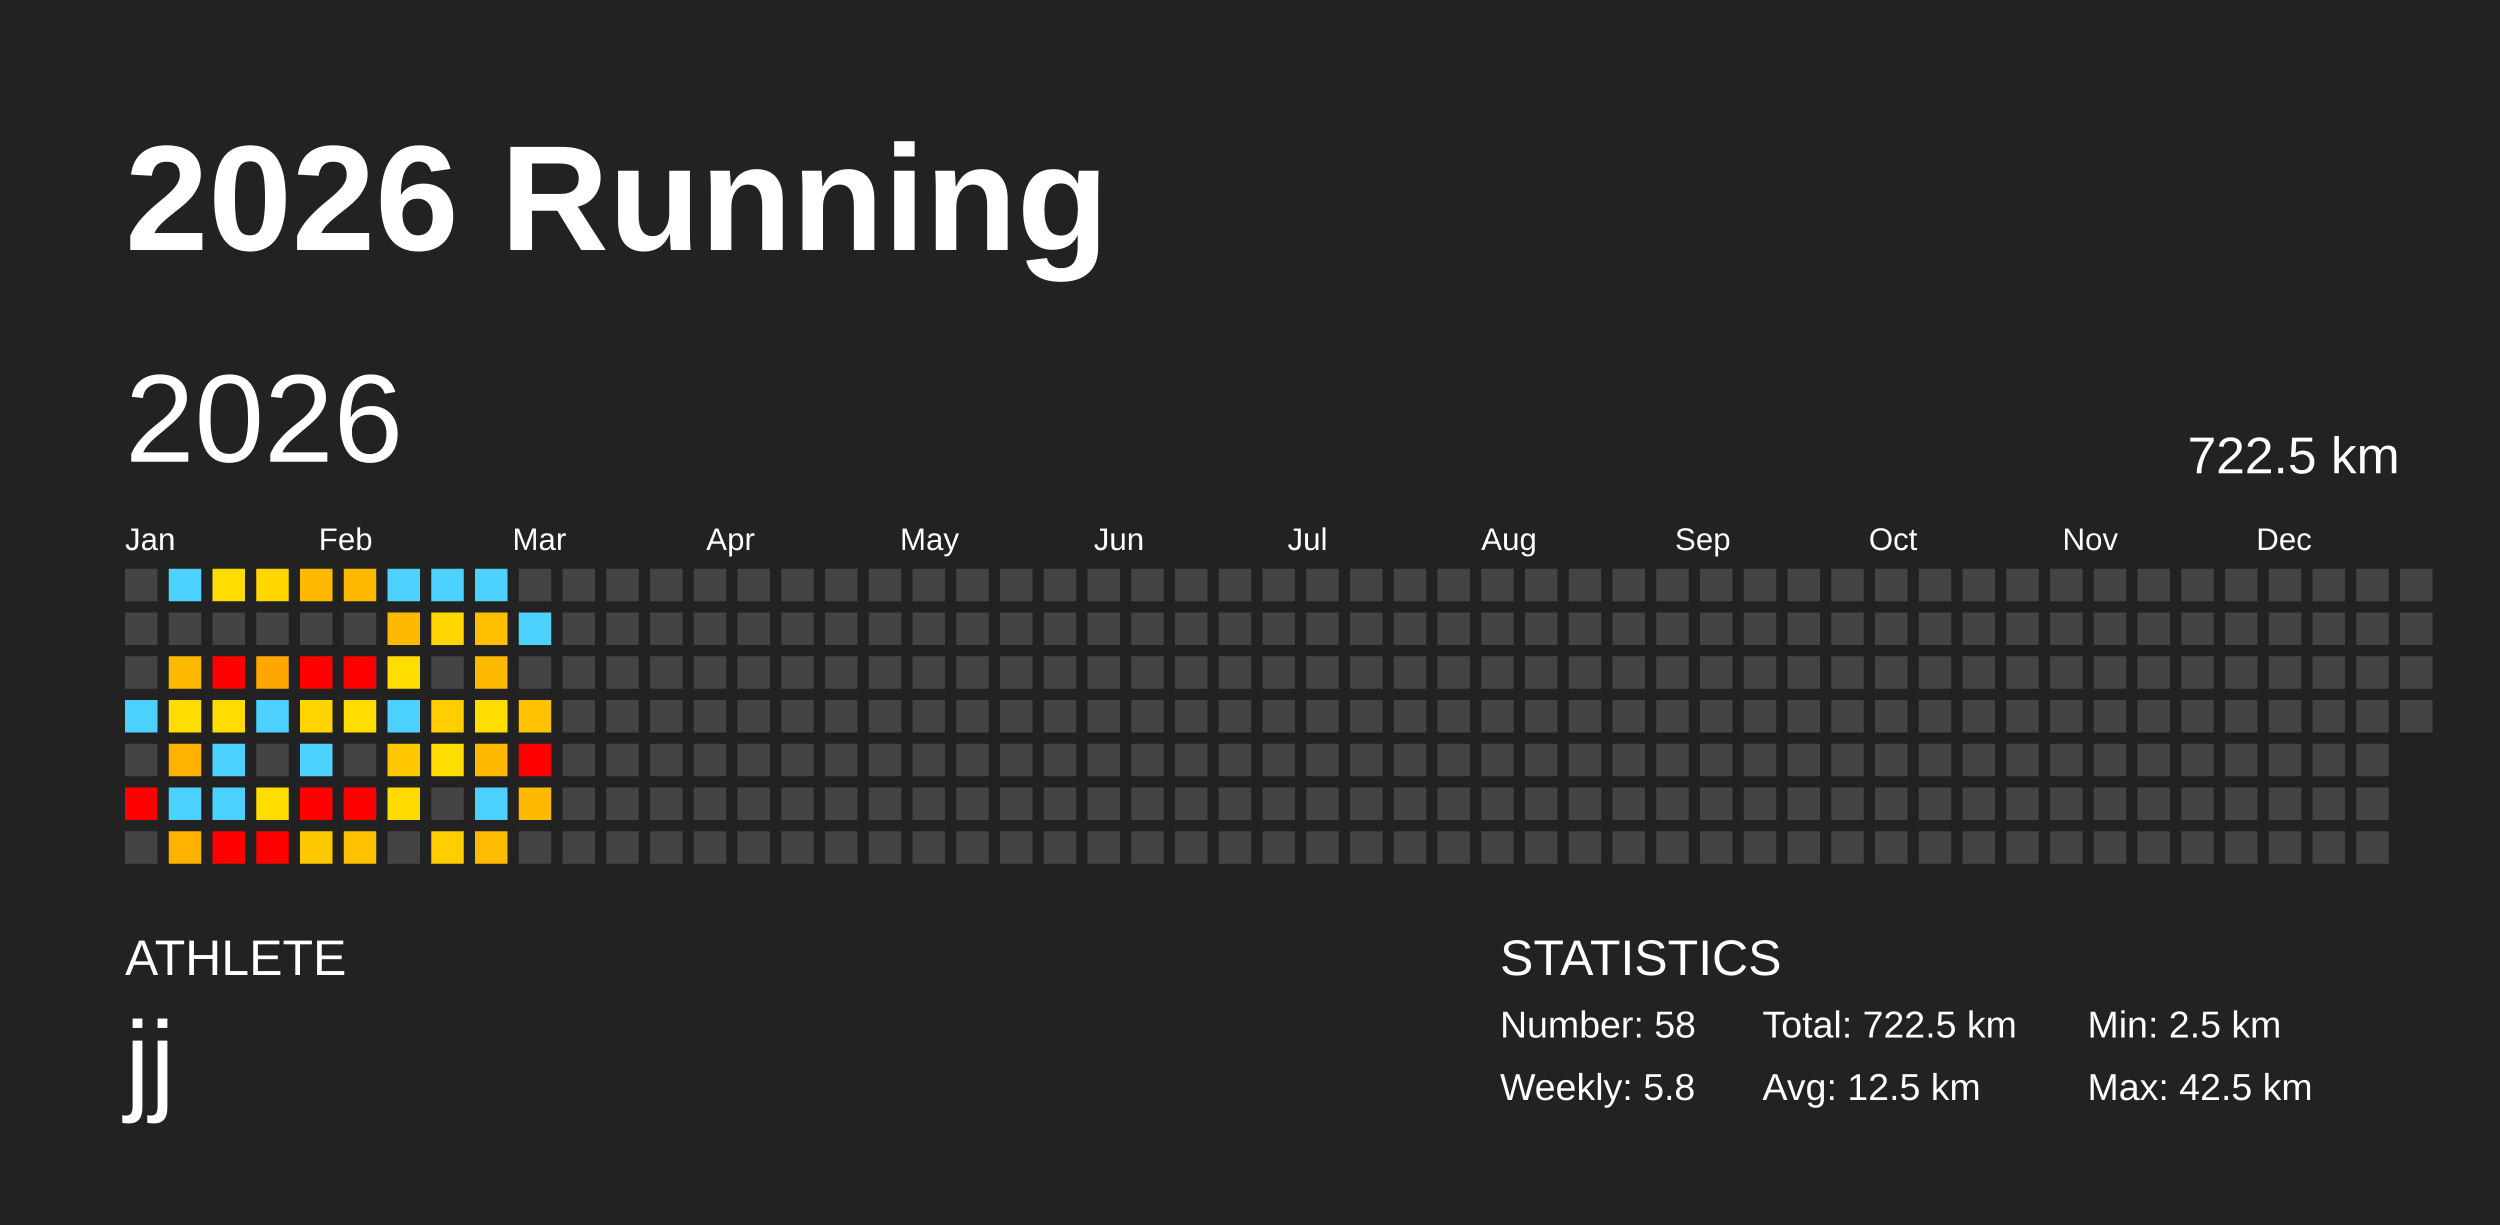
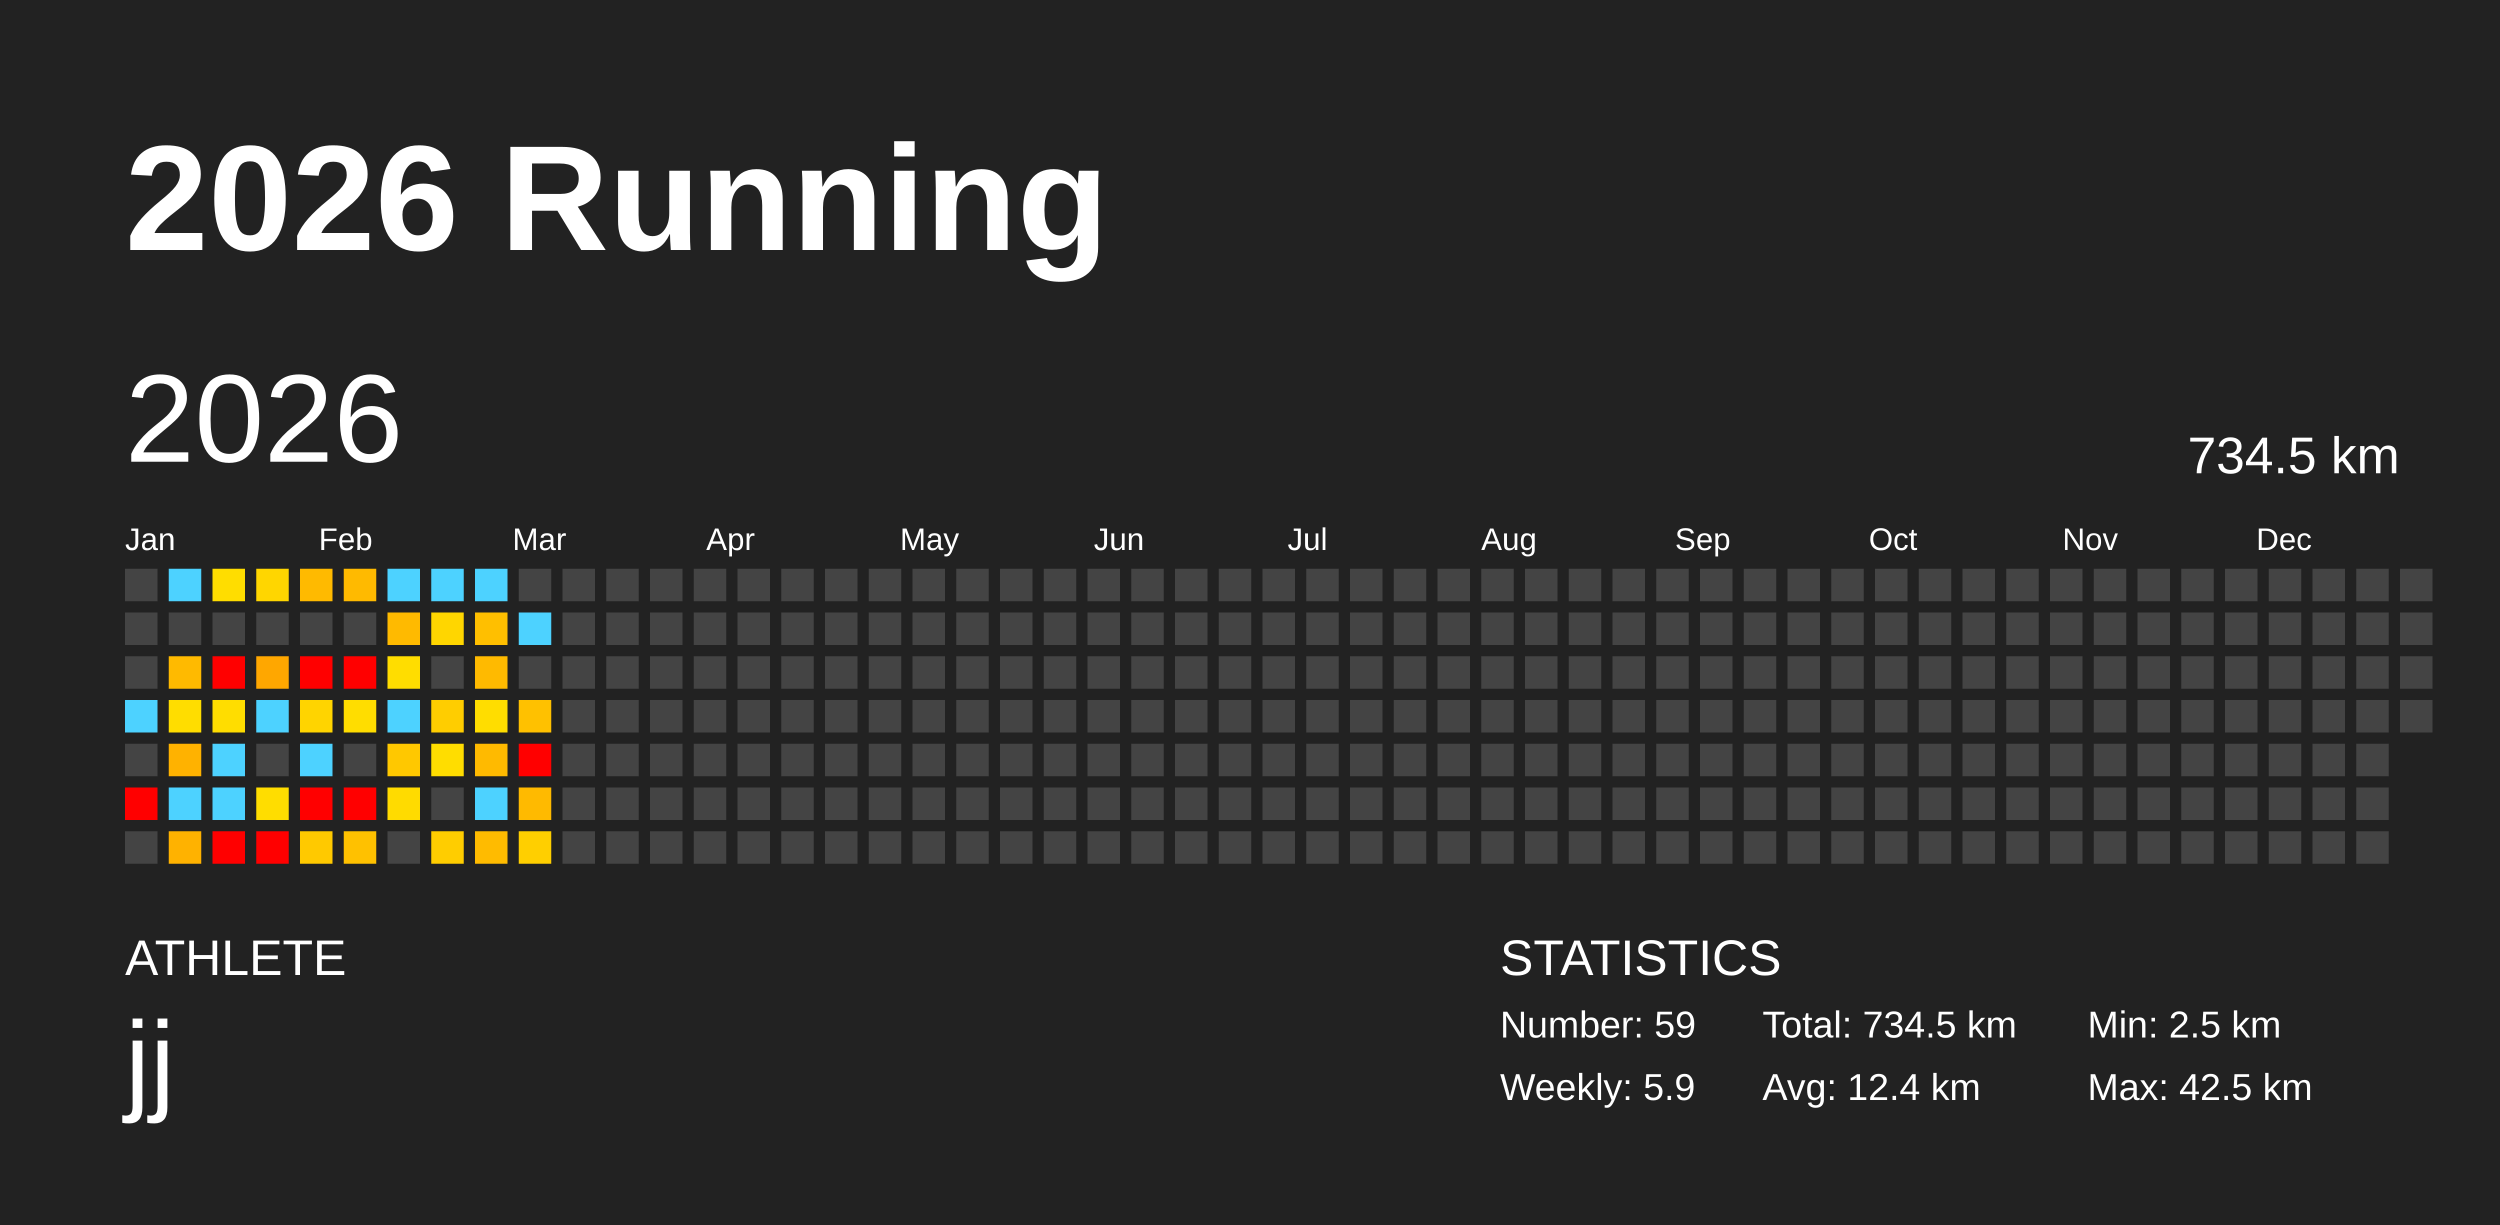
<svg xmlns="http://www.w3.org/2000/svg" baseProfile="full" height="98mm" version="1.1" viewBox="0,0,200,98" width="200mm">
  <defs />
  <rect fill="#222222" height="98" width="200" x="0" y="0" />
  <text fill="#FFFFFF" style="font-size:12px; font-family:Arial; font-weight:bold;" x="10" y="20">2026 Running</text>
  <text fill="#FFFFFF" style="font-size:4px; font-family:Arial" x="10" y="78">ATHLETE</text>
  <text fill="#FFFFFF" style="font-size:9px; font-family:Arial" x="10" y="88">jj</text>
  <text fill="#FFFFFF" style="font-size:4px; font-family:Arial" x="120" y="78">STATISTICS</text>
-   <text fill="#FFFFFF" style="font-size:3px; font-family:Arial" x="120" y="83">Number: 58</text>
-   <text fill="#FFFFFF" style="font-size:3px; font-family:Arial" x="120" y="88">Weekly: 5.8</text>
-   <text fill="#FFFFFF" style="font-size:3px; font-family:Arial" x="141" y="83">Total: 722.5 km</text>
-   <text fill="#FFFFFF" style="font-size:3px; font-family:Arial" x="141" y="88">Avg: 12.5 km</text>
+   <text fill="#FFFFFF" style="font-size:3px; font-family:Arial" x="120" y="83">Number: 59</text>
+   <text fill="#FFFFFF" style="font-size:3px; font-family:Arial" x="120" y="88">Weekly: 5.9</text>
+   <text fill="#FFFFFF" style="font-size:3px; font-family:Arial" x="141" y="83">Total: 734.5 km</text>
+   <text fill="#FFFFFF" style="font-size:3px; font-family:Arial" x="141" y="88">Avg: 12.4 km</text>
  <text fill="#FFFFFF" style="font-size:3px; font-family:Arial" x="167" y="83">Min: 2.5 km</text>
  <text fill="#FFFFFF" style="font-size:3px; font-family:Arial" x="167" y="88">Max: 42.5 km</text>
  <text dominant-baseline="hanging" fill="#FFFFFF" style="font-size:10.0px; font-family:Arial;" x="10" y="30">2026</text>
-   <text dominant-baseline="hanging" fill="#FFFFFF" style="font-size:4.125px; font-family:Arial;" x="175" y="35">722.5 km</text>
+   <text dominant-baseline="hanging" fill="#FFFFFF" style="font-size:4.125px; font-family:Arial;" x="175" y="35">734.5 km</text>
  <text fill="#FFFFFF" style="font-size:2.5px; font-family:Arial" x="10.0" y="44">Jan</text>
  <text fill="#FFFFFF" style="font-size:2.5px; font-family:Arial" x="25.5" y="44">Feb</text>
  <text fill="#FFFFFF" style="font-size:2.5px; font-family:Arial" x="41.0" y="44">Mar</text>
  <text fill="#FFFFFF" style="font-size:2.5px; font-family:Arial" x="56.5" y="44">Apr</text>
  <text fill="#FFFFFF" style="font-size:2.5px; font-family:Arial" x="72.0" y="44">May</text>
  <text fill="#FFFFFF" style="font-size:2.5px; font-family:Arial" x="87.5" y="44">Jun</text>
  <text fill="#FFFFFF" style="font-size:2.5px; font-family:Arial" x="103.0" y="44">Jul</text>
  <text fill="#FFFFFF" style="font-size:2.5px; font-family:Arial" x="118.5" y="44">Aug</text>
  <text fill="#FFFFFF" style="font-size:2.5px; font-family:Arial" x="134.0" y="44">Sep</text>
  <text fill="#FFFFFF" style="font-size:2.5px; font-family:Arial" x="149.5" y="44">Oct</text>
  <text fill="#FFFFFF" style="font-size:2.5px; font-family:Arial" x="165.0" y="44">Nov</text>
  <text fill="#FFFFFF" style="font-size:2.5px; font-family:Arial" x="180.5" y="44">Dec</text>
  <rect fill="#444444" height="2.6" width="2.6" x="10.0" y="45.5" />
  <rect fill="#444444" height="2.6" width="2.6" x="10.0" y="49.0" />
  <rect fill="#444444" height="2.6" width="2.6" x="10.0" y="52.5" />
  <rect fill="#4dd2ff" height="2.6" width="2.6" x="10.0" y="56.0" />
  <rect fill="#444444" height="2.6" width="2.6" x="10.0" y="59.5" />
  <rect fill="red" height="2.6" width="2.6" x="10.0" y="63.0" />
  <rect fill="#444444" height="2.6" width="2.6" x="10.0" y="66.5" />
  <rect fill="#4dd2ff" height="2.6" width="2.6" x="13.5" y="45.5" />
  <rect fill="#444444" height="2.6" width="2.6" x="13.5" y="49.0" />
  <rect fill="#ffba00" height="2.6" width="2.6" x="13.5" y="52.5" />
  <rect fill="#ffdd00" height="2.6" width="2.6" x="13.5" y="56.0" />
  <rect fill="#ffb200" height="2.6" width="2.6" x="13.5" y="59.5" />
  <rect fill="#4dd2ff" height="2.6" width="2.6" x="13.5" y="63.0" />
  <rect fill="#ffb200" height="2.6" width="2.6" x="13.5" y="66.5" />
  <rect fill="#ffdd00" height="2.6" width="2.6" x="17.0" y="45.5" />
  <rect fill="#444444" height="2.6" width="2.6" x="17.0" y="49.0" />
  <rect fill="red" height="2.6" width="2.6" x="17.0" y="52.5" />
  <rect fill="#ffdd00" height="2.6" width="2.6" x="17.0" y="56.0" />
  <rect fill="#4dd2ff" height="2.6" width="2.6" x="17.0" y="59.5" />
  <rect fill="#4dd2ff" height="2.6" width="2.6" x="17.0" y="63.0" />
  <rect fill="red" height="2.6" width="2.6" x="17.0" y="66.5" />
  <rect fill="#ffd600" height="2.6" width="2.6" x="20.5" y="45.5" />
  <rect fill="#444444" height="2.6" width="2.6" x="20.5" y="49.0" />
  <rect fill="#ffa700" height="2.6" width="2.6" x="20.5" y="52.5" />
  <rect fill="#4dd2ff" height="2.6" width="2.6" x="20.5" y="56.0" />
  <rect fill="#444444" height="2.6" width="2.6" x="20.5" y="59.5" />
  <rect fill="#ffdd00" height="2.6" width="2.6" x="20.5" y="63.0" />
  <rect fill="red" height="2.6" width="2.6" x="20.5" y="66.5" />
  <rect fill="#ffba00" height="2.6" width="2.6" x="24.0" y="45.5" />
  <rect fill="#444444" height="2.6" width="2.6" x="24.0" y="49.0" />
  <rect fill="red" height="2.6" width="2.6" x="24.0" y="52.5" />
  <rect fill="#ffd400" height="2.6" width="2.6" x="24.0" y="56.0" />
  <rect fill="#4dd2ff" height="2.6" width="2.6" x="24.0" y="59.5" />
  <rect fill="red" height="2.6" width="2.6" x="24.0" y="63.0" />
  <rect fill="#ffc900" height="2.6" width="2.6" x="24.0" y="66.5" />
  <rect fill="#ffba00" height="2.6" width="2.6" x="27.5" y="45.5" />
  <rect fill="#444444" height="2.6" width="2.6" x="27.5" y="49.0" />
  <rect fill="red" height="2.6" width="2.6" x="27.5" y="52.5" />
  <rect fill="#ffdd00" height="2.6" width="2.6" x="27.5" y="56.0" />
  <rect fill="#444444" height="2.6" width="2.6" x="27.5" y="59.5" />
  <rect fill="red" height="2.6" width="2.6" x="27.5" y="63.0" />
  <rect fill="#ffc100" height="2.6" width="2.6" x="27.5" y="66.5" />
  <rect fill="#4dd2ff" height="2.6" width="2.6" x="31.0" y="45.5" />
  <rect fill="#ffba00" height="2.6" width="2.6" x="31.0" y="49.0" />
  <rect fill="#ffdd00" height="2.6" width="2.6" x="31.0" y="52.5" />
  <rect fill="#4dd2ff" height="2.6" width="2.6" x="31.0" y="56.0" />
  <rect fill="#ffc800" height="2.6" width="2.6" x="31.0" y="59.5" />
  <rect fill="#ffdb00" height="2.6" width="2.6" x="31.0" y="63.0" />
  <rect fill="#444444" height="2.6" width="2.6" x="31.0" y="66.5" />
  <rect fill="#4dd2ff" height="2.6" width="2.6" x="34.5" y="45.5" />
  <rect fill="#ffd600" height="2.6" width="2.6" x="34.5" y="49.0" />
  <rect fill="#444444" height="2.6" width="2.6" x="34.5" y="52.5" />
  <rect fill="#ffcd00" height="2.6" width="2.6" x="34.5" y="56.0" />
  <rect fill="#ffdd00" height="2.6" width="2.6" x="34.5" y="59.5" />
  <rect fill="#444444" height="2.6" width="2.6" x="34.5" y="63.0" />
  <rect fill="#ffcd00" height="2.6" width="2.6" x="34.5" y="66.5" />
  <rect fill="#4dd2ff" height="2.6" width="2.6" x="38.0" y="45.5" />
  <rect fill="#ffbf00" height="2.6" width="2.6" x="38.0" y="49.0" />
  <rect fill="#ffba00" height="2.6" width="2.6" x="38.0" y="52.5" />
  <rect fill="#ffdd00" height="2.6" width="2.6" x="38.0" y="56.0" />
  <rect fill="#ffba00" height="2.6" width="2.6" x="38.0" y="59.5" />
  <rect fill="#4dd2ff" height="2.6" width="2.6" x="38.0" y="63.0" />
  <rect fill="#ffbb00" height="2.6" width="2.6" x="38.0" y="66.5" />
  <rect fill="#444444" height="2.6" width="2.6" x="41.5" y="45.5" />
  <rect fill="#4dd2ff" height="2.6" width="2.6" x="41.5" y="49.0" />
  <rect fill="#444444" height="2.6" width="2.6" x="41.5" y="52.5" />
  <rect fill="#ffc100" height="2.6" width="2.6" x="41.5" y="56.0" />
  <rect fill="red" height="2.6" width="2.6" x="41.5" y="59.5" />
  <rect fill="#ffba00" height="2.6" width="2.6" x="41.5" y="63.0" />
-   <rect fill="#444444" height="2.6" width="2.6" x="41.5" y="66.5" />
+   <rect fill="#ffcf00" height="2.6" width="2.6" x="41.5" y="66.5" />
  <rect fill="#444444" height="2.6" width="2.6" x="45.0" y="45.5" />
  <rect fill="#444444" height="2.6" width="2.6" x="45.0" y="49.0" />
  <rect fill="#444444" height="2.6" width="2.6" x="45.0" y="52.5" />
  <rect fill="#444444" height="2.6" width="2.6" x="45.0" y="56.0" />
  <rect fill="#444444" height="2.6" width="2.6" x="45.0" y="59.5" />
  <rect fill="#444444" height="2.6" width="2.6" x="45.0" y="63.0" />
  <rect fill="#444444" height="2.6" width="2.6" x="45.0" y="66.5" />
  <rect fill="#444444" height="2.6" width="2.6" x="48.5" y="45.5" />
  <rect fill="#444444" height="2.6" width="2.6" x="48.5" y="49.0" />
  <rect fill="#444444" height="2.6" width="2.6" x="48.5" y="52.5" />
  <rect fill="#444444" height="2.6" width="2.6" x="48.5" y="56.0" />
  <rect fill="#444444" height="2.6" width="2.6" x="48.5" y="59.5" />
  <rect fill="#444444" height="2.6" width="2.6" x="48.5" y="63.0" />
  <rect fill="#444444" height="2.6" width="2.6" x="48.5" y="66.5" />
  <rect fill="#444444" height="2.6" width="2.6" x="52.0" y="45.5" />
  <rect fill="#444444" height="2.6" width="2.6" x="52.0" y="49.0" />
  <rect fill="#444444" height="2.6" width="2.6" x="52.0" y="52.5" />
  <rect fill="#444444" height="2.6" width="2.6" x="52.0" y="56.0" />
  <rect fill="#444444" height="2.6" width="2.6" x="52.0" y="59.5" />
  <rect fill="#444444" height="2.6" width="2.6" x="52.0" y="63.0" />
  <rect fill="#444444" height="2.6" width="2.6" x="52.0" y="66.5" />
  <rect fill="#444444" height="2.6" width="2.6" x="55.5" y="45.5" />
  <rect fill="#444444" height="2.6" width="2.6" x="55.5" y="49.0" />
  <rect fill="#444444" height="2.6" width="2.6" x="55.5" y="52.5" />
  <rect fill="#444444" height="2.6" width="2.6" x="55.5" y="56.0" />
  <rect fill="#444444" height="2.6" width="2.6" x="55.5" y="59.5" />
  <rect fill="#444444" height="2.6" width="2.6" x="55.5" y="63.0" />
  <rect fill="#444444" height="2.6" width="2.6" x="55.5" y="66.5" />
  <rect fill="#444444" height="2.6" width="2.6" x="59.0" y="45.5" />
  <rect fill="#444444" height="2.6" width="2.6" x="59.0" y="49.0" />
  <rect fill="#444444" height="2.6" width="2.6" x="59.0" y="52.5" />
  <rect fill="#444444" height="2.6" width="2.6" x="59.0" y="56.0" />
  <rect fill="#444444" height="2.6" width="2.6" x="59.0" y="59.5" />
  <rect fill="#444444" height="2.6" width="2.6" x="59.0" y="63.0" />
  <rect fill="#444444" height="2.6" width="2.6" x="59.0" y="66.5" />
  <rect fill="#444444" height="2.6" width="2.6" x="62.5" y="45.5" />
  <rect fill="#444444" height="2.6" width="2.6" x="62.5" y="49.0" />
  <rect fill="#444444" height="2.6" width="2.6" x="62.5" y="52.5" />
  <rect fill="#444444" height="2.6" width="2.6" x="62.5" y="56.0" />
  <rect fill="#444444" height="2.6" width="2.6" x="62.5" y="59.5" />
  <rect fill="#444444" height="2.6" width="2.6" x="62.5" y="63.0" />
  <rect fill="#444444" height="2.6" width="2.6" x="62.5" y="66.5" />
  <rect fill="#444444" height="2.6" width="2.6" x="66.0" y="45.5" />
  <rect fill="#444444" height="2.6" width="2.6" x="66.0" y="49.0" />
  <rect fill="#444444" height="2.6" width="2.6" x="66.0" y="52.5" />
  <rect fill="#444444" height="2.6" width="2.6" x="66.0" y="56.0" />
  <rect fill="#444444" height="2.6" width="2.6" x="66.0" y="59.5" />
  <rect fill="#444444" height="2.6" width="2.6" x="66.0" y="63.0" />
  <rect fill="#444444" height="2.6" width="2.6" x="66.0" y="66.5" />
  <rect fill="#444444" height="2.6" width="2.6" x="69.5" y="45.5" />
  <rect fill="#444444" height="2.6" width="2.6" x="69.5" y="49.0" />
  <rect fill="#444444" height="2.6" width="2.6" x="69.5" y="52.5" />
  <rect fill="#444444" height="2.6" width="2.6" x="69.5" y="56.0" />
  <rect fill="#444444" height="2.6" width="2.6" x="69.5" y="59.5" />
  <rect fill="#444444" height="2.6" width="2.6" x="69.5" y="63.0" />
  <rect fill="#444444" height="2.6" width="2.6" x="69.5" y="66.5" />
  <rect fill="#444444" height="2.6" width="2.6" x="73.0" y="45.5" />
  <rect fill="#444444" height="2.6" width="2.6" x="73.0" y="49.0" />
  <rect fill="#444444" height="2.6" width="2.6" x="73.0" y="52.5" />
  <rect fill="#444444" height="2.6" width="2.6" x="73.0" y="56.0" />
  <rect fill="#444444" height="2.6" width="2.6" x="73.0" y="59.5" />
  <rect fill="#444444" height="2.6" width="2.6" x="73.0" y="63.0" />
  <rect fill="#444444" height="2.6" width="2.6" x="73.0" y="66.5" />
  <rect fill="#444444" height="2.6" width="2.6" x="76.5" y="45.5" />
  <rect fill="#444444" height="2.6" width="2.6" x="76.5" y="49.0" />
  <rect fill="#444444" height="2.6" width="2.6" x="76.5" y="52.5" />
  <rect fill="#444444" height="2.6" width="2.6" x="76.5" y="56.0" />
  <rect fill="#444444" height="2.6" width="2.6" x="76.5" y="59.5" />
  <rect fill="#444444" height="2.6" width="2.6" x="76.5" y="63.0" />
  <rect fill="#444444" height="2.6" width="2.6" x="76.5" y="66.5" />
  <rect fill="#444444" height="2.6" width="2.6" x="80.0" y="45.5" />
  <rect fill="#444444" height="2.6" width="2.6" x="80.0" y="49.0" />
  <rect fill="#444444" height="2.6" width="2.6" x="80.0" y="52.5" />
  <rect fill="#444444" height="2.6" width="2.6" x="80.0" y="56.0" />
  <rect fill="#444444" height="2.6" width="2.6" x="80.0" y="59.5" />
  <rect fill="#444444" height="2.6" width="2.6" x="80.0" y="63.0" />
  <rect fill="#444444" height="2.6" width="2.6" x="80.0" y="66.5" />
  <rect fill="#444444" height="2.6" width="2.6" x="83.5" y="45.5" />
  <rect fill="#444444" height="2.6" width="2.6" x="83.5" y="49.0" />
  <rect fill="#444444" height="2.6" width="2.6" x="83.5" y="52.5" />
  <rect fill="#444444" height="2.6" width="2.6" x="83.5" y="56.0" />
  <rect fill="#444444" height="2.6" width="2.6" x="83.5" y="59.5" />
  <rect fill="#444444" height="2.6" width="2.6" x="83.5" y="63.0" />
  <rect fill="#444444" height="2.6" width="2.6" x="83.5" y="66.5" />
  <rect fill="#444444" height="2.6" width="2.6" x="87.0" y="45.5" />
  <rect fill="#444444" height="2.6" width="2.6" x="87.0" y="49.0" />
  <rect fill="#444444" height="2.6" width="2.6" x="87.0" y="52.5" />
  <rect fill="#444444" height="2.6" width="2.6" x="87.0" y="56.0" />
  <rect fill="#444444" height="2.6" width="2.6" x="87.0" y="59.5" />
  <rect fill="#444444" height="2.6" width="2.6" x="87.0" y="63.0" />
  <rect fill="#444444" height="2.6" width="2.6" x="87.0" y="66.5" />
  <rect fill="#444444" height="2.6" width="2.6" x="90.5" y="45.5" />
  <rect fill="#444444" height="2.6" width="2.6" x="90.5" y="49.0" />
  <rect fill="#444444" height="2.6" width="2.6" x="90.5" y="52.5" />
  <rect fill="#444444" height="2.6" width="2.6" x="90.5" y="56.0" />
  <rect fill="#444444" height="2.6" width="2.6" x="90.5" y="59.5" />
  <rect fill="#444444" height="2.6" width="2.6" x="90.5" y="63.0" />
  <rect fill="#444444" height="2.6" width="2.6" x="90.5" y="66.5" />
  <rect fill="#444444" height="2.6" width="2.6" x="94.0" y="45.5" />
  <rect fill="#444444" height="2.6" width="2.6" x="94.0" y="49.0" />
  <rect fill="#444444" height="2.6" width="2.6" x="94.0" y="52.5" />
  <rect fill="#444444" height="2.6" width="2.6" x="94.0" y="56.0" />
  <rect fill="#444444" height="2.6" width="2.6" x="94.0" y="59.5" />
  <rect fill="#444444" height="2.6" width="2.6" x="94.0" y="63.0" />
  <rect fill="#444444" height="2.6" width="2.6" x="94.0" y="66.5" />
  <rect fill="#444444" height="2.6" width="2.6" x="97.5" y="45.5" />
  <rect fill="#444444" height="2.6" width="2.6" x="97.5" y="49.0" />
  <rect fill="#444444" height="2.6" width="2.6" x="97.5" y="52.5" />
  <rect fill="#444444" height="2.6" width="2.6" x="97.5" y="56.0" />
  <rect fill="#444444" height="2.6" width="2.6" x="97.5" y="59.5" />
  <rect fill="#444444" height="2.6" width="2.6" x="97.5" y="63.0" />
  <rect fill="#444444" height="2.6" width="2.6" x="97.5" y="66.5" />
  <rect fill="#444444" height="2.6" width="2.6" x="101.0" y="45.5" />
  <rect fill="#444444" height="2.6" width="2.6" x="101.0" y="49.0" />
  <rect fill="#444444" height="2.6" width="2.6" x="101.0" y="52.5" />
  <rect fill="#444444" height="2.6" width="2.6" x="101.0" y="56.0" />
  <rect fill="#444444" height="2.6" width="2.6" x="101.0" y="59.5" />
  <rect fill="#444444" height="2.6" width="2.6" x="101.0" y="63.0" />
  <rect fill="#444444" height="2.6" width="2.6" x="101.0" y="66.5" />
  <rect fill="#444444" height="2.6" width="2.6" x="104.5" y="45.5" />
  <rect fill="#444444" height="2.6" width="2.6" x="104.5" y="49.0" />
  <rect fill="#444444" height="2.6" width="2.6" x="104.5" y="52.5" />
  <rect fill="#444444" height="2.6" width="2.6" x="104.5" y="56.0" />
  <rect fill="#444444" height="2.6" width="2.6" x="104.5" y="59.5" />
  <rect fill="#444444" height="2.6" width="2.6" x="104.5" y="63.0" />
  <rect fill="#444444" height="2.6" width="2.6" x="104.5" y="66.5" />
  <rect fill="#444444" height="2.6" width="2.6" x="108.0" y="45.5" />
  <rect fill="#444444" height="2.6" width="2.6" x="108.0" y="49.0" />
  <rect fill="#444444" height="2.6" width="2.6" x="108.0" y="52.5" />
  <rect fill="#444444" height="2.6" width="2.6" x="108.0" y="56.0" />
  <rect fill="#444444" height="2.6" width="2.6" x="108.0" y="59.5" />
  <rect fill="#444444" height="2.6" width="2.6" x="108.0" y="63.0" />
  <rect fill="#444444" height="2.6" width="2.6" x="108.0" y="66.5" />
  <rect fill="#444444" height="2.6" width="2.6" x="111.5" y="45.5" />
  <rect fill="#444444" height="2.6" width="2.6" x="111.5" y="49.0" />
  <rect fill="#444444" height="2.6" width="2.6" x="111.5" y="52.5" />
  <rect fill="#444444" height="2.6" width="2.6" x="111.5" y="56.0" />
  <rect fill="#444444" height="2.6" width="2.6" x="111.5" y="59.5" />
  <rect fill="#444444" height="2.6" width="2.6" x="111.5" y="63.0" />
  <rect fill="#444444" height="2.6" width="2.6" x="111.5" y="66.5" />
  <rect fill="#444444" height="2.6" width="2.6" x="115.0" y="45.5" />
  <rect fill="#444444" height="2.6" width="2.6" x="115.0" y="49.0" />
  <rect fill="#444444" height="2.6" width="2.6" x="115.0" y="52.5" />
  <rect fill="#444444" height="2.6" width="2.6" x="115.0" y="56.0" />
  <rect fill="#444444" height="2.6" width="2.6" x="115.0" y="59.5" />
  <rect fill="#444444" height="2.6" width="2.6" x="115.0" y="63.0" />
  <rect fill="#444444" height="2.6" width="2.6" x="115.0" y="66.5" />
  <rect fill="#444444" height="2.6" width="2.6" x="118.5" y="45.5" />
  <rect fill="#444444" height="2.6" width="2.6" x="118.5" y="49.0" />
  <rect fill="#444444" height="2.6" width="2.6" x="118.5" y="52.5" />
  <rect fill="#444444" height="2.6" width="2.6" x="118.5" y="56.0" />
  <rect fill="#444444" height="2.6" width="2.6" x="118.5" y="59.5" />
  <rect fill="#444444" height="2.6" width="2.6" x="118.5" y="63.0" />
  <rect fill="#444444" height="2.6" width="2.6" x="118.5" y="66.5" />
  <rect fill="#444444" height="2.6" width="2.6" x="122.0" y="45.5" />
  <rect fill="#444444" height="2.6" width="2.6" x="122.0" y="49.0" />
  <rect fill="#444444" height="2.6" width="2.6" x="122.0" y="52.5" />
  <rect fill="#444444" height="2.6" width="2.6" x="122.0" y="56.0" />
  <rect fill="#444444" height="2.6" width="2.6" x="122.0" y="59.5" />
  <rect fill="#444444" height="2.6" width="2.6" x="122.0" y="63.0" />
  <rect fill="#444444" height="2.6" width="2.6" x="122.0" y="66.5" />
  <rect fill="#444444" height="2.6" width="2.6" x="125.5" y="45.5" />
  <rect fill="#444444" height="2.6" width="2.6" x="125.5" y="49.0" />
  <rect fill="#444444" height="2.6" width="2.6" x="125.5" y="52.5" />
  <rect fill="#444444" height="2.6" width="2.6" x="125.5" y="56.0" />
  <rect fill="#444444" height="2.6" width="2.6" x="125.5" y="59.5" />
  <rect fill="#444444" height="2.6" width="2.6" x="125.5" y="63.0" />
  <rect fill="#444444" height="2.6" width="2.6" x="125.5" y="66.5" />
  <rect fill="#444444" height="2.6" width="2.6" x="129.0" y="45.5" />
  <rect fill="#444444" height="2.6" width="2.6" x="129.0" y="49.0" />
  <rect fill="#444444" height="2.6" width="2.6" x="129.0" y="52.5" />
  <rect fill="#444444" height="2.6" width="2.6" x="129.0" y="56.0" />
  <rect fill="#444444" height="2.6" width="2.6" x="129.0" y="59.5" />
  <rect fill="#444444" height="2.6" width="2.6" x="129.0" y="63.0" />
  <rect fill="#444444" height="2.6" width="2.6" x="129.0" y="66.5" />
  <rect fill="#444444" height="2.6" width="2.6" x="132.5" y="45.5" />
  <rect fill="#444444" height="2.6" width="2.6" x="132.5" y="49.0" />
  <rect fill="#444444" height="2.6" width="2.6" x="132.5" y="52.5" />
  <rect fill="#444444" height="2.6" width="2.6" x="132.5" y="56.0" />
  <rect fill="#444444" height="2.6" width="2.6" x="132.5" y="59.5" />
  <rect fill="#444444" height="2.6" width="2.6" x="132.5" y="63.0" />
  <rect fill="#444444" height="2.6" width="2.6" x="132.5" y="66.5" />
  <rect fill="#444444" height="2.6" width="2.6" x="136.0" y="45.5" />
  <rect fill="#444444" height="2.6" width="2.6" x="136.0" y="49.0" />
  <rect fill="#444444" height="2.6" width="2.6" x="136.0" y="52.5" />
  <rect fill="#444444" height="2.6" width="2.6" x="136.0" y="56.0" />
  <rect fill="#444444" height="2.6" width="2.6" x="136.0" y="59.5" />
  <rect fill="#444444" height="2.6" width="2.6" x="136.0" y="63.0" />
  <rect fill="#444444" height="2.6" width="2.6" x="136.0" y="66.5" />
  <rect fill="#444444" height="2.6" width="2.6" x="139.5" y="45.5" />
  <rect fill="#444444" height="2.6" width="2.6" x="139.5" y="49.0" />
  <rect fill="#444444" height="2.6" width="2.6" x="139.5" y="52.5" />
  <rect fill="#444444" height="2.6" width="2.6" x="139.5" y="56.0" />
  <rect fill="#444444" height="2.6" width="2.6" x="139.5" y="59.5" />
  <rect fill="#444444" height="2.6" width="2.6" x="139.5" y="63.0" />
  <rect fill="#444444" height="2.6" width="2.6" x="139.5" y="66.5" />
  <rect fill="#444444" height="2.6" width="2.6" x="143.0" y="45.5" />
  <rect fill="#444444" height="2.6" width="2.6" x="143.0" y="49.0" />
  <rect fill="#444444" height="2.6" width="2.6" x="143.0" y="52.5" />
  <rect fill="#444444" height="2.6" width="2.6" x="143.0" y="56.0" />
  <rect fill="#444444" height="2.6" width="2.6" x="143.0" y="59.5" />
  <rect fill="#444444" height="2.6" width="2.6" x="143.0" y="63.0" />
  <rect fill="#444444" height="2.6" width="2.6" x="143.0" y="66.5" />
  <rect fill="#444444" height="2.6" width="2.6" x="146.5" y="45.5" />
  <rect fill="#444444" height="2.6" width="2.6" x="146.5" y="49.0" />
  <rect fill="#444444" height="2.6" width="2.6" x="146.5" y="52.5" />
  <rect fill="#444444" height="2.6" width="2.6" x="146.5" y="56.0" />
  <rect fill="#444444" height="2.6" width="2.6" x="146.5" y="59.5" />
  <rect fill="#444444" height="2.6" width="2.6" x="146.5" y="63.0" />
  <rect fill="#444444" height="2.6" width="2.6" x="146.5" y="66.5" />
  <rect fill="#444444" height="2.6" width="2.6" x="150.0" y="45.5" />
  <rect fill="#444444" height="2.6" width="2.6" x="150.0" y="49.0" />
  <rect fill="#444444" height="2.6" width="2.6" x="150.0" y="52.5" />
  <rect fill="#444444" height="2.6" width="2.6" x="150.0" y="56.0" />
  <rect fill="#444444" height="2.6" width="2.6" x="150.0" y="59.5" />
  <rect fill="#444444" height="2.6" width="2.6" x="150.0" y="63.0" />
  <rect fill="#444444" height="2.6" width="2.6" x="150.0" y="66.5" />
  <rect fill="#444444" height="2.6" width="2.6" x="153.5" y="45.5" />
  <rect fill="#444444" height="2.6" width="2.6" x="153.5" y="49.0" />
  <rect fill="#444444" height="2.6" width="2.6" x="153.5" y="52.5" />
  <rect fill="#444444" height="2.6" width="2.6" x="153.5" y="56.0" />
  <rect fill="#444444" height="2.6" width="2.6" x="153.5" y="59.5" />
  <rect fill="#444444" height="2.6" width="2.6" x="153.5" y="63.0" />
  <rect fill="#444444" height="2.6" width="2.6" x="153.5" y="66.5" />
  <rect fill="#444444" height="2.6" width="2.6" x="157.0" y="45.5" />
  <rect fill="#444444" height="2.6" width="2.6" x="157.0" y="49.0" />
  <rect fill="#444444" height="2.6" width="2.6" x="157.0" y="52.5" />
  <rect fill="#444444" height="2.6" width="2.6" x="157.0" y="56.0" />
  <rect fill="#444444" height="2.6" width="2.6" x="157.0" y="59.5" />
  <rect fill="#444444" height="2.6" width="2.6" x="157.0" y="63.0" />
  <rect fill="#444444" height="2.6" width="2.6" x="157.0" y="66.5" />
  <rect fill="#444444" height="2.6" width="2.6" x="160.5" y="45.5" />
  <rect fill="#444444" height="2.6" width="2.6" x="160.5" y="49.0" />
  <rect fill="#444444" height="2.6" width="2.6" x="160.5" y="52.5" />
  <rect fill="#444444" height="2.6" width="2.6" x="160.5" y="56.0" />
  <rect fill="#444444" height="2.6" width="2.6" x="160.5" y="59.5" />
  <rect fill="#444444" height="2.6" width="2.6" x="160.5" y="63.0" />
  <rect fill="#444444" height="2.6" width="2.6" x="160.5" y="66.5" />
  <rect fill="#444444" height="2.6" width="2.6" x="164.0" y="45.5" />
  <rect fill="#444444" height="2.6" width="2.6" x="164.0" y="49.0" />
  <rect fill="#444444" height="2.6" width="2.6" x="164.0" y="52.5" />
  <rect fill="#444444" height="2.6" width="2.6" x="164.0" y="56.0" />
  <rect fill="#444444" height="2.6" width="2.6" x="164.0" y="59.5" />
  <rect fill="#444444" height="2.6" width="2.6" x="164.0" y="63.0" />
  <rect fill="#444444" height="2.6" width="2.6" x="164.0" y="66.5" />
  <rect fill="#444444" height="2.6" width="2.6" x="167.5" y="45.5" />
  <rect fill="#444444" height="2.6" width="2.6" x="167.5" y="49.0" />
  <rect fill="#444444" height="2.6" width="2.6" x="167.5" y="52.5" />
  <rect fill="#444444" height="2.6" width="2.6" x="167.5" y="56.0" />
  <rect fill="#444444" height="2.6" width="2.6" x="167.5" y="59.5" />
  <rect fill="#444444" height="2.6" width="2.6" x="167.5" y="63.0" />
  <rect fill="#444444" height="2.6" width="2.6" x="167.5" y="66.5" />
  <rect fill="#444444" height="2.6" width="2.6" x="171.0" y="45.5" />
  <rect fill="#444444" height="2.6" width="2.6" x="171.0" y="49.0" />
  <rect fill="#444444" height="2.6" width="2.6" x="171.0" y="52.5" />
  <rect fill="#444444" height="2.6" width="2.6" x="171.0" y="56.0" />
  <rect fill="#444444" height="2.6" width="2.6" x="171.0" y="59.5" />
  <rect fill="#444444" height="2.6" width="2.6" x="171.0" y="63.0" />
  <rect fill="#444444" height="2.6" width="2.6" x="171.0" y="66.5" />
  <rect fill="#444444" height="2.6" width="2.6" x="174.5" y="45.5" />
  <rect fill="#444444" height="2.6" width="2.6" x="174.5" y="49.0" />
  <rect fill="#444444" height="2.6" width="2.6" x="174.5" y="52.5" />
  <rect fill="#444444" height="2.6" width="2.6" x="174.5" y="56.0" />
  <rect fill="#444444" height="2.6" width="2.6" x="174.5" y="59.5" />
  <rect fill="#444444" height="2.6" width="2.6" x="174.5" y="63.0" />
  <rect fill="#444444" height="2.6" width="2.6" x="174.5" y="66.5" />
  <rect fill="#444444" height="2.6" width="2.6" x="178.0" y="45.5" />
  <rect fill="#444444" height="2.6" width="2.6" x="178.0" y="49.0" />
  <rect fill="#444444" height="2.6" width="2.6" x="178.0" y="52.5" />
  <rect fill="#444444" height="2.6" width="2.6" x="178.0" y="56.0" />
  <rect fill="#444444" height="2.6" width="2.6" x="178.0" y="59.5" />
  <rect fill="#444444" height="2.6" width="2.6" x="178.0" y="63.0" />
  <rect fill="#444444" height="2.6" width="2.6" x="178.0" y="66.5" />
  <rect fill="#444444" height="2.6" width="2.6" x="181.5" y="45.5" />
  <rect fill="#444444" height="2.6" width="2.6" x="181.5" y="49.0" />
  <rect fill="#444444" height="2.6" width="2.6" x="181.5" y="52.5" />
  <rect fill="#444444" height="2.6" width="2.6" x="181.5" y="56.0" />
  <rect fill="#444444" height="2.6" width="2.6" x="181.5" y="59.5" />
  <rect fill="#444444" height="2.6" width="2.6" x="181.5" y="63.0" />
  <rect fill="#444444" height="2.6" width="2.6" x="181.5" y="66.5" />
  <rect fill="#444444" height="2.6" width="2.6" x="185.0" y="45.5" />
  <rect fill="#444444" height="2.6" width="2.6" x="185.0" y="49.0" />
  <rect fill="#444444" height="2.6" width="2.6" x="185.0" y="52.5" />
  <rect fill="#444444" height="2.6" width="2.6" x="185.0" y="56.0" />
  <rect fill="#444444" height="2.6" width="2.6" x="185.0" y="59.5" />
  <rect fill="#444444" height="2.6" width="2.6" x="185.0" y="63.0" />
  <rect fill="#444444" height="2.6" width="2.6" x="185.0" y="66.5" />
  <rect fill="#444444" height="2.6" width="2.6" x="188.5" y="45.5" />
  <rect fill="#444444" height="2.6" width="2.6" x="188.5" y="49.0" />
  <rect fill="#444444" height="2.6" width="2.6" x="188.5" y="52.5" />
  <rect fill="#444444" height="2.6" width="2.6" x="188.5" y="56.0" />
  <rect fill="#444444" height="2.6" width="2.6" x="188.5" y="59.5" />
  <rect fill="#444444" height="2.6" width="2.6" x="188.5" y="63.0" />
  <rect fill="#444444" height="2.6" width="2.6" x="188.5" y="66.5" />
  <rect fill="#444444" height="2.6" width="2.6" x="192.0" y="45.5" />
  <rect fill="#444444" height="2.6" width="2.6" x="192.0" y="49.0" />
  <rect fill="#444444" height="2.6" width="2.6" x="192.0" y="52.5" />
  <rect fill="#444444" height="2.6" width="2.6" x="192.0" y="56.0" />
</svg>
